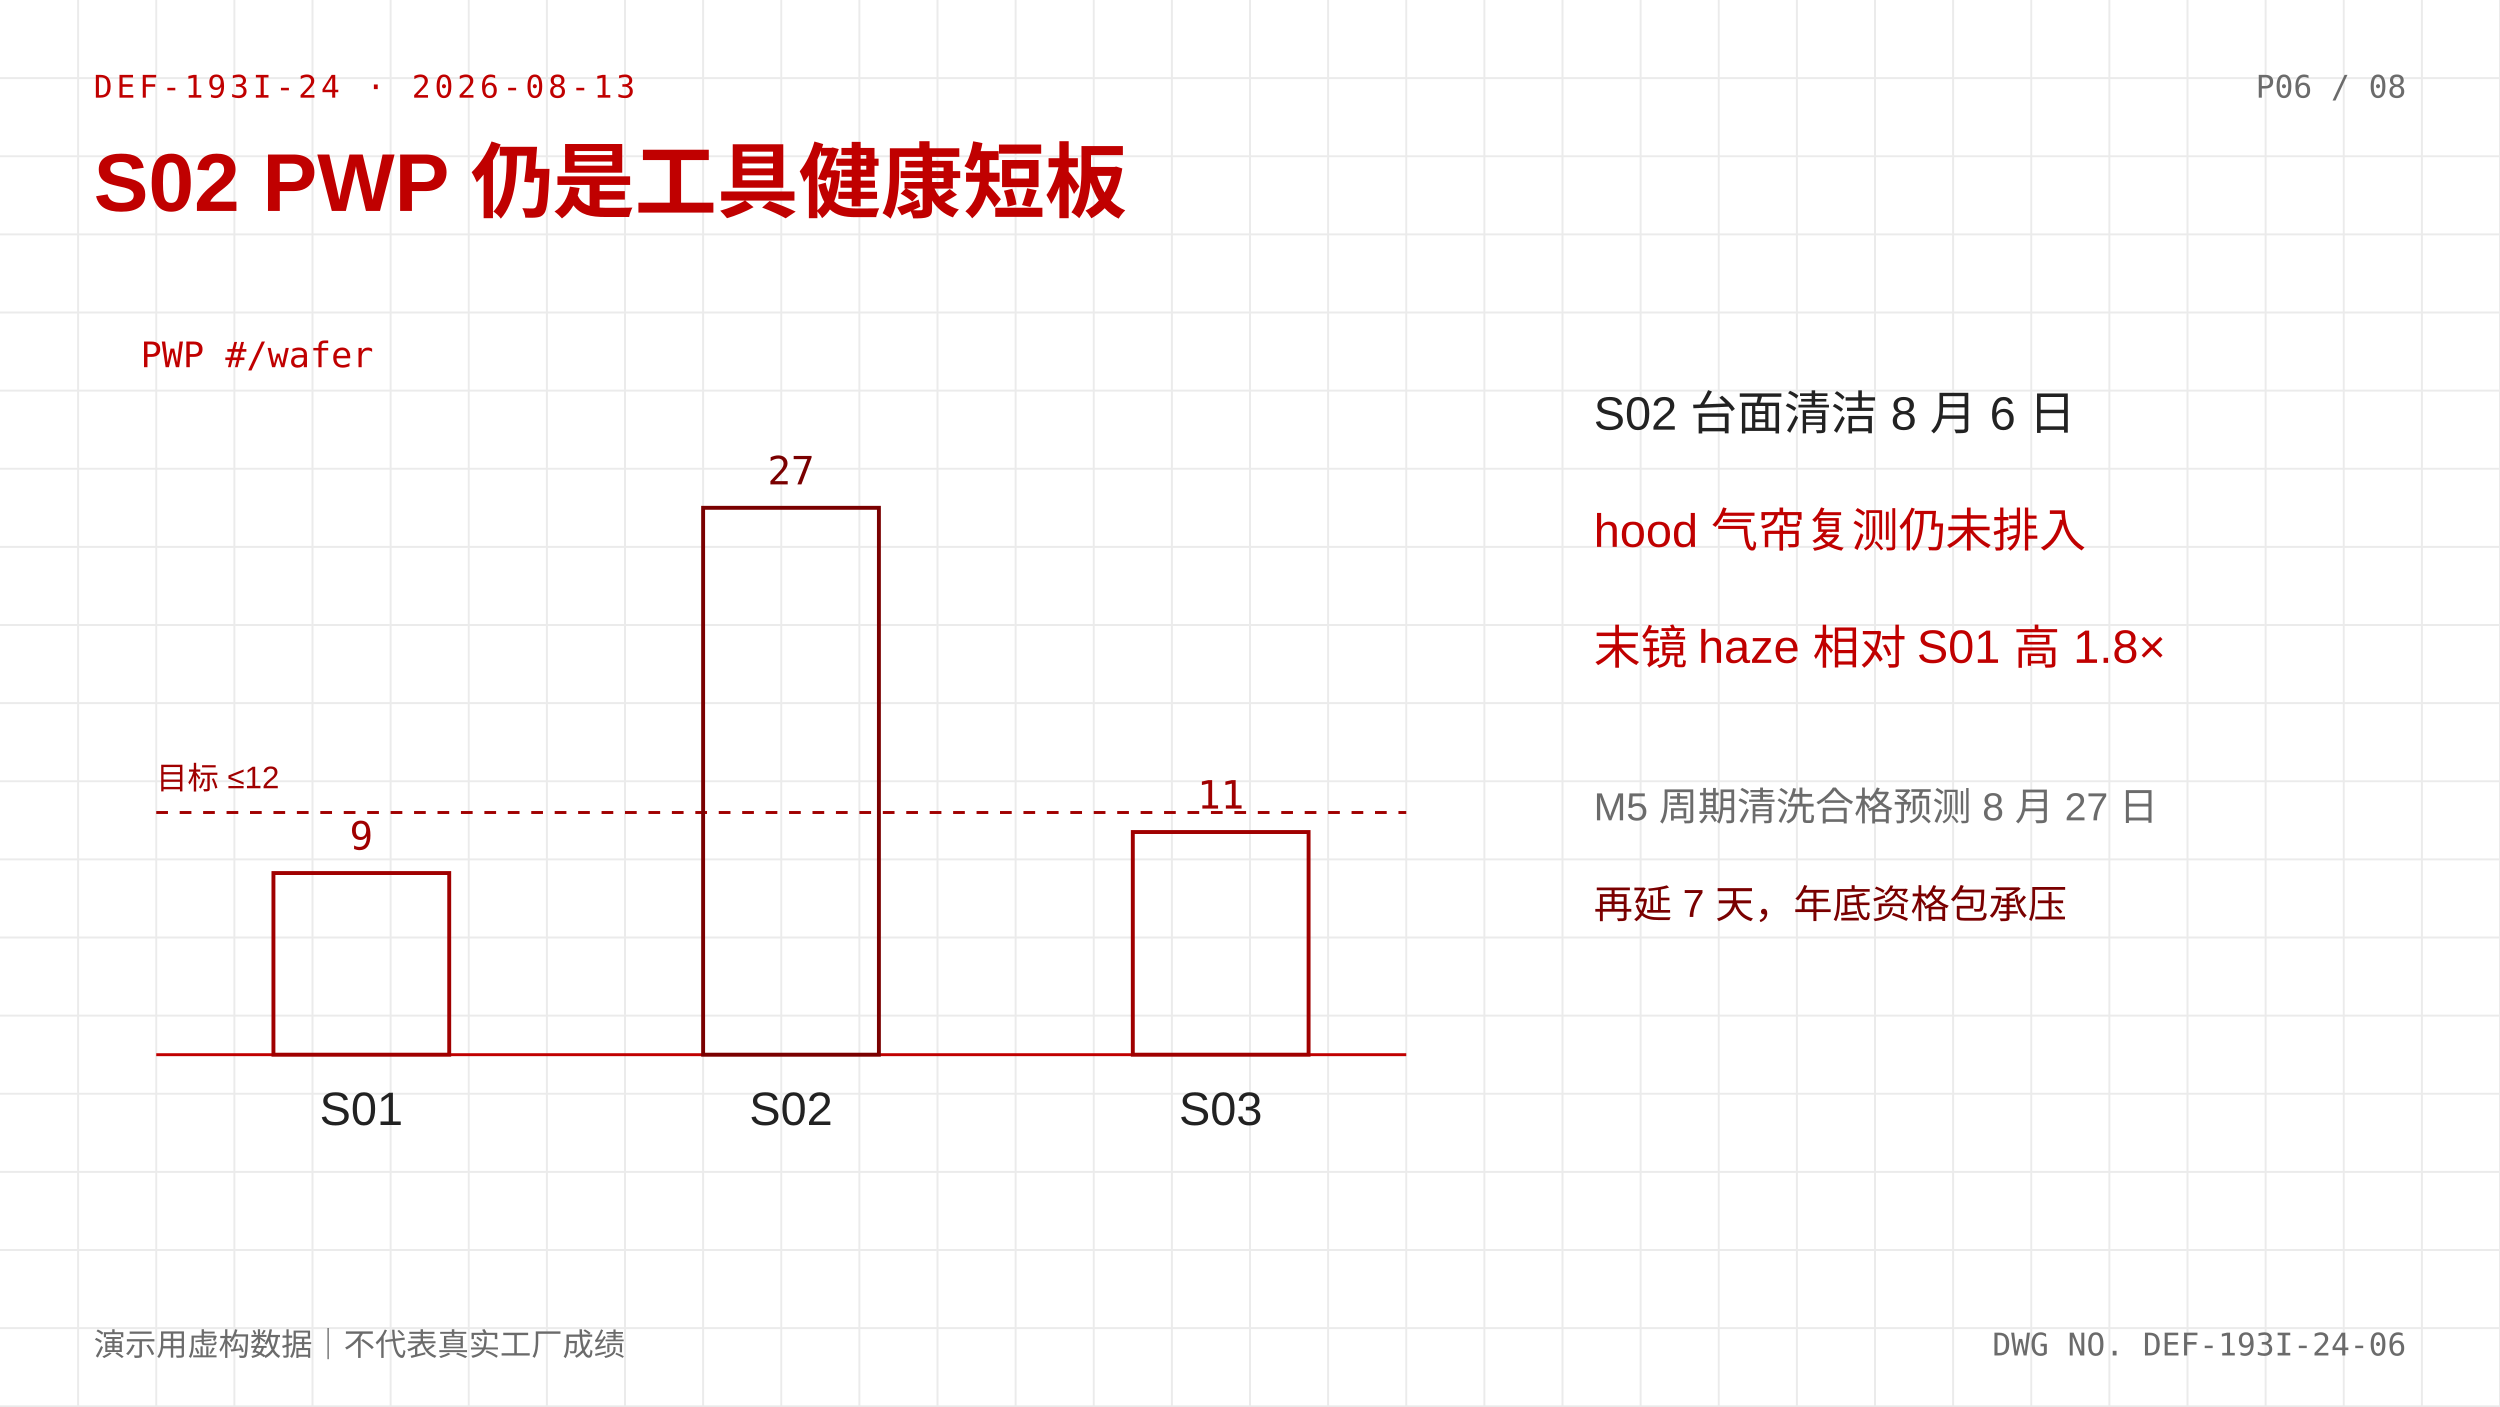
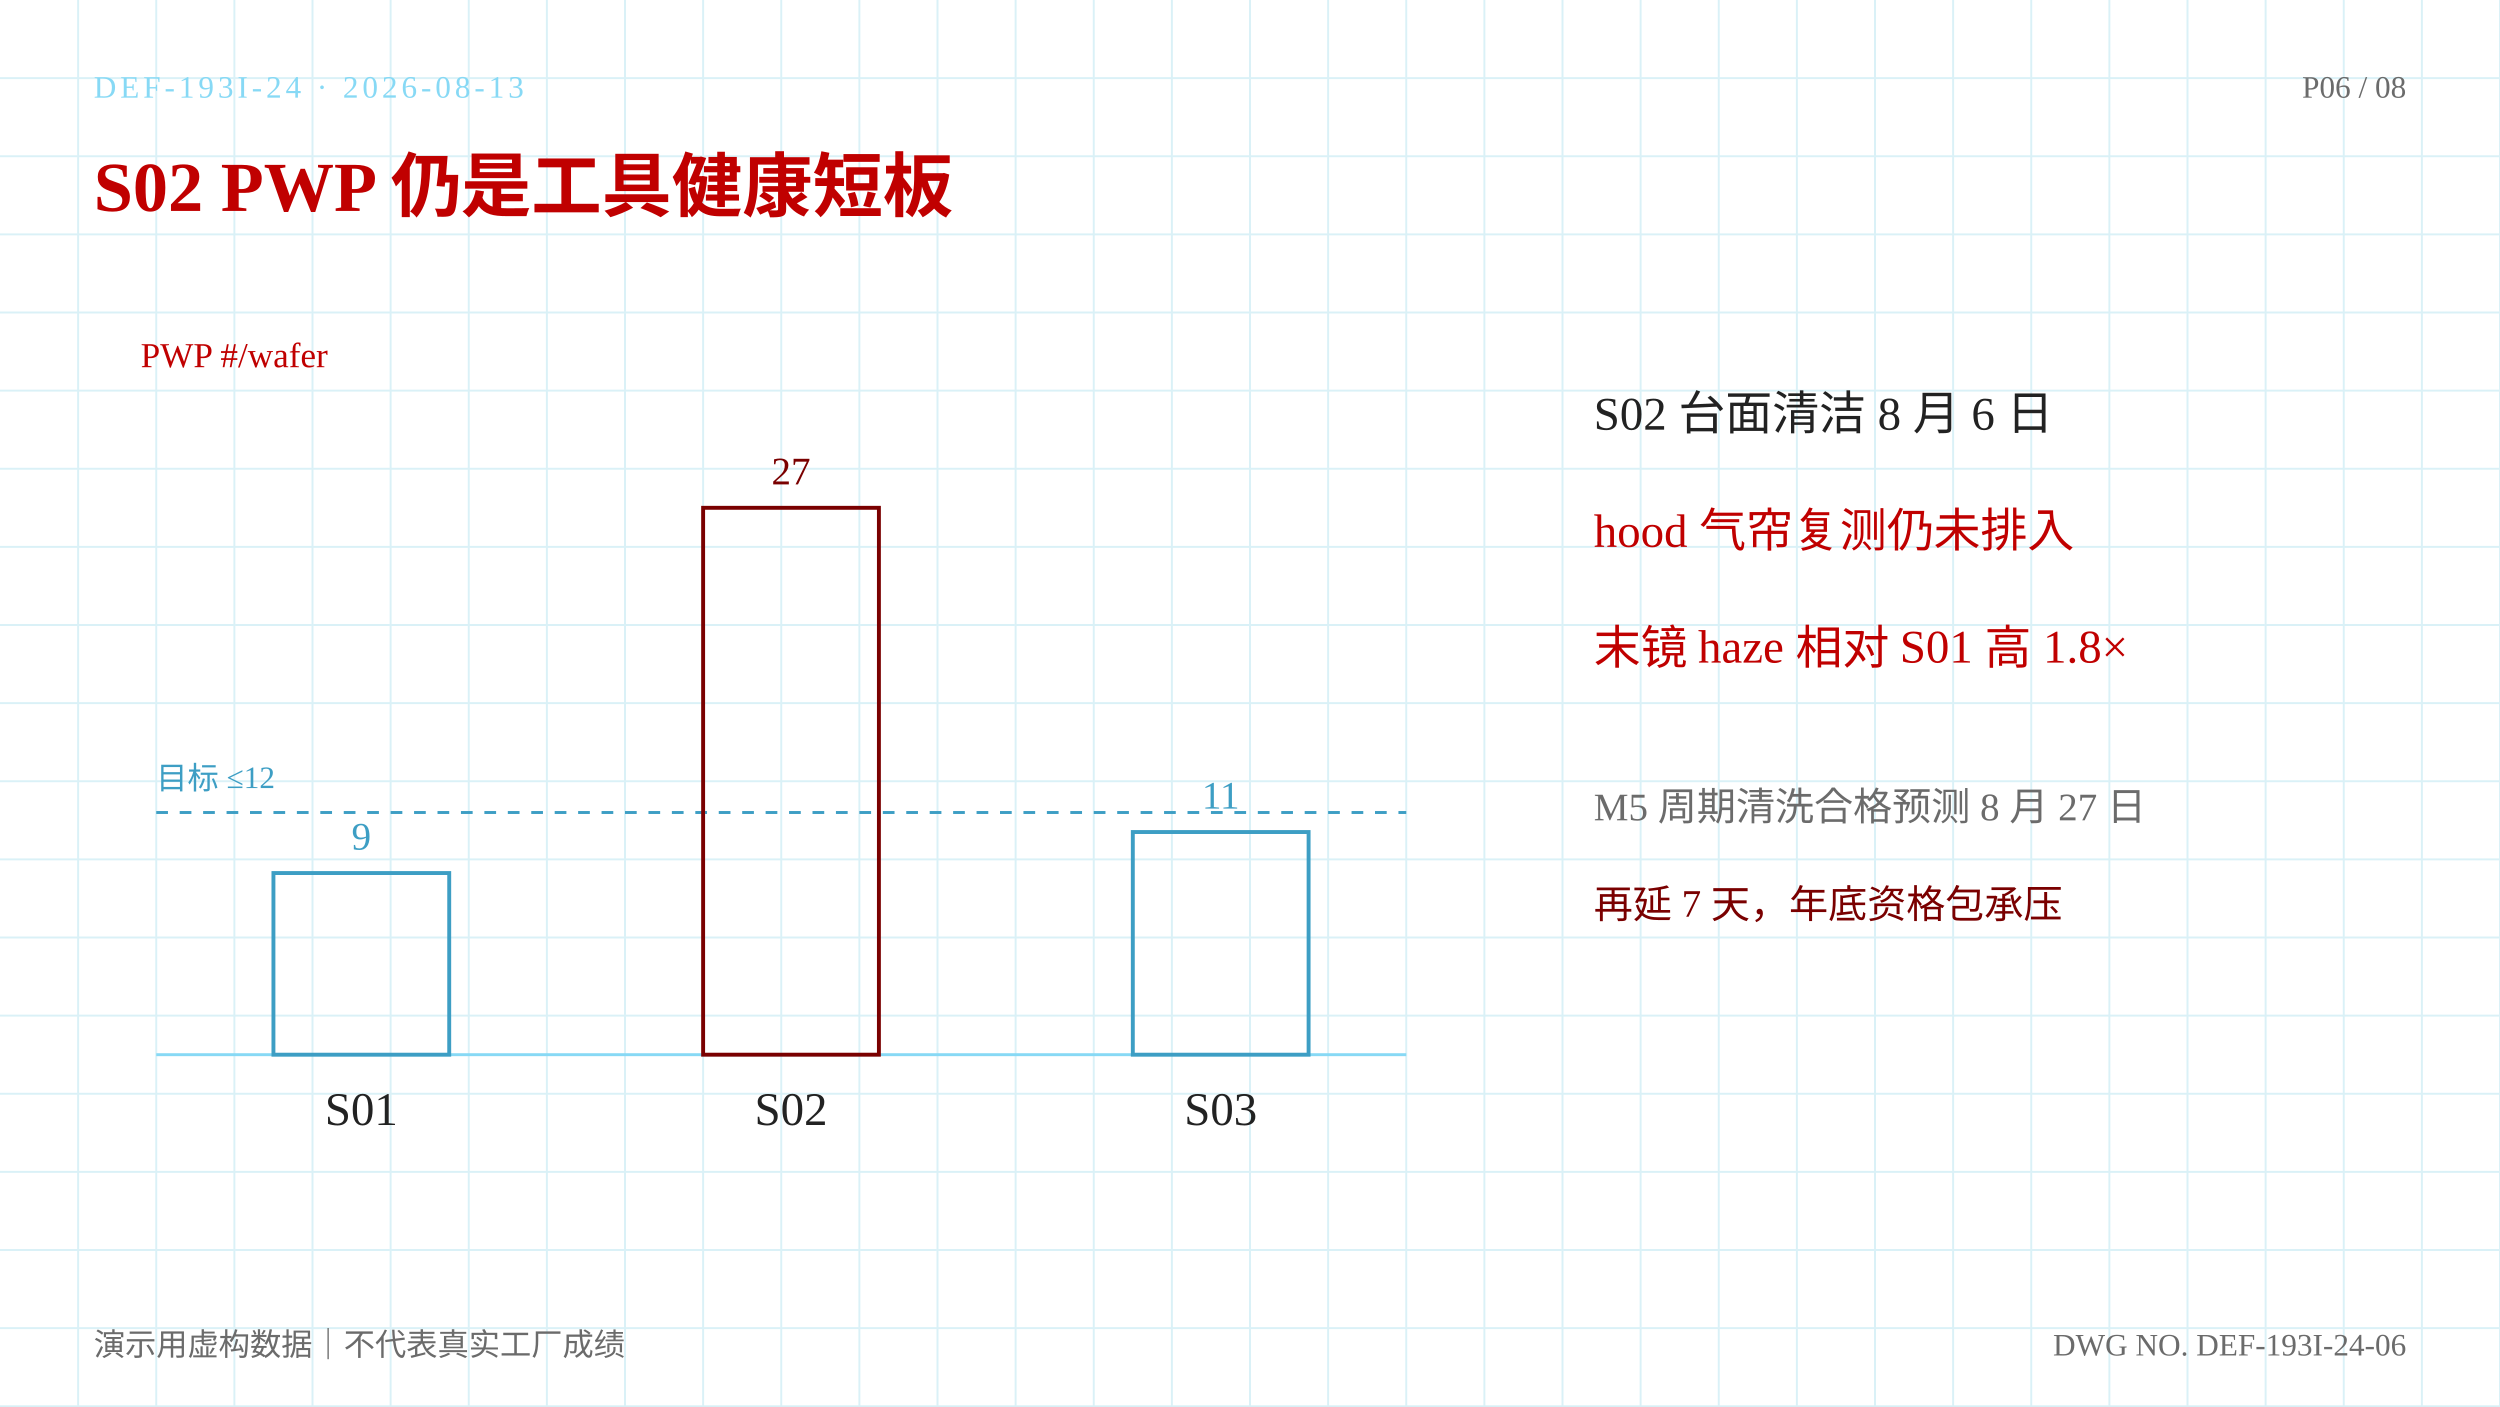
- <svg xmlns="http://www.w3.org/2000/svg" viewBox="0 0 1280 720" data-pptx-page-role="content" font-family="Microsoft YaHei, Arial, sans-serif" font-size="24">
+ <svg xmlns="http://www.w3.org/2000/svg" viewBox="0 0 1280 720" data-pptx-page-role="content" font-family="&quot;Times New Roman&quot;, &quot;Microsoft YaHei&quot;, &quot;微软雅黑&quot;" font-size="24">
  <rect id="background" data-pptx-role="background" x="0" y="0" width="1280" height="720" fill="#FFFFFF" />
-   <path id="blueprint-grid" data-pptx-role="decoration" d="M40 0V720 M80 0V720 M120 0V720 M160 0V720 M200 0V720 M240 0V720 M280 0V720 M320 0V720 M360 0V720 M400 0V720 M440 0V720 M480 0V720 M520 0V720 M560 0V720 M600 0V720 M640 0V720 M680 0V720 M720 0V720 M760 0V720 M800 0V720 M840 0V720 M880 0V720 M920 0V720 M960 0V720 M1000 0V720 M1040 0V720 M1080 0V720 M1120 0V720 M1160 0V720 M1200 0V720 M1240 0V720 M1280 0V720 M0 40H1280 M0 80H1280 M0 120H1280 M0 160H1280 M0 200H1280 M0 240H1280 M0 280H1280 M0 320H1280 M0 360H1280 M0 400H1280 M0 440H1280 M0 480H1280 M0 520H1280 M0 560H1280 M0 600H1280 M0 640H1280 M0 680H1280 M0 720H1280" fill="none" stroke="#E8E8E8" stroke-width="1" stroke-opacity="0.85" />
+   <path id="blueprint-grid" data-pptx-role="decoration" d="M40 0V720 M80 0V720 M120 0V720 M160 0V720 M200 0V720 M240 0V720 M280 0V720 M320 0V720 M360 0V720 M400 0V720 M440 0V720 M480 0V720 M520 0V720 M560 0V720 M600 0V720 M640 0V720 M680 0V720 M720 0V720 M760 0V720 M800 0V720 M840 0V720 M880 0V720 M920 0V720 M960 0V720 M1000 0V720 M1040 0V720 M1080 0V720 M1120 0V720 M1160 0V720 M1200 0V720 M1240 0V720 M1280 0V720 M0 40H1280 M0 80H1280 M0 120H1280 M0 160H1280 M0 200H1280 M0 240H1280 M0 280H1280 M0 320H1280 M0 360H1280 M0 400H1280 M0 440H1280 M0 480H1280 M0 520H1280 M0 560H1280 M0 600H1280 M0 640H1280 M0 680H1280 M0 720H1280" fill="none" stroke="#D4EEF6" stroke-width="1" stroke-opacity="0.85" />
  <g id="page-header" data-pptx-bounds="40 20 1240 112">
-     <text x="48" y="50" font-family="Consolas, Microsoft YaHei, monospace" font-size="16" letter-spacing="2" fill="#C00000">DEF-193I-24  ·  2026-08-13</text>
-     <text x="48" y="108" font-size="42" font-weight="700" fill="#C00000">S02 PWP 仍是工具健康短板</text>
-     <text x="1232" y="50" font-family="Consolas, Microsoft YaHei, monospace" font-size="16" fill="#6B6B6B" text-anchor="end">P06 / 08</text>
+     <text x="48" y="50" font-family="&quot;Times New Roman&quot;, &quot;Microsoft YaHei&quot;, &quot;微软雅黑&quot;" font-size="16" letter-spacing="2" fill="#87D9F5">DEF-193I-24  ·  2026-08-13</text>
+     <text x="48" y="108" font-size="36" font-weight="700" fill="#C00000">S02 PWP 仍是工具健康短板</text>
+     <text x="1232" y="50" font-family="&quot;Times New Roman&quot;, &quot;Microsoft YaHei&quot;, &quot;微软雅黑&quot;" font-size="16" fill="#6B6B6B" text-anchor="end">P06 / 08</text>
  </g>
  <g id="pwp" data-pptx-bounds="64 160 700 480">
-     <text x="72" y="188" font-family="Consolas, Microsoft YaHei, monospace" font-size="18" fill="#C00000">PWP  #/wafer</text>
-     <line x1="80" y1="540" x2="720" y2="540" stroke="#C00000" stroke-width="1.5" />
-     <line x1="80" y1="416" x2="720" y2="416" stroke="#A00000" stroke-width="1.5" stroke-dasharray="6 6" />
-     <text x="80" y="404" font-size="16" fill="#A00000">目标 ≤12</text>
-     <rect x="140" y="447" width="90" height="93" fill="none" stroke="#A00000" stroke-width="2" />
-     <text x="185" y="435" font-family="Consolas, Microsoft YaHei, monospace" font-size="20" fill="#A00000" text-anchor="middle">9</text>
+     <text x="72" y="188" font-family="&quot;Times New Roman&quot;, &quot;Microsoft YaHei&quot;, &quot;微软雅黑&quot;" font-size="18" fill="#C00000">PWP  #/wafer</text>
+     <line x1="80" y1="540" x2="720" y2="540" stroke="#87D9F5" stroke-width="1.5" />
+     <line x1="80" y1="416" x2="720" y2="416" stroke="#3D9EC4" stroke-width="1.5" stroke-dasharray="6 6" />
+     <text x="80" y="404" font-size="16" fill="#3D9EC4">目标 ≤12</text>
+     <rect x="140" y="447" width="90" height="93" fill="none" stroke="#3D9EC4" stroke-width="2" />
+     <text x="185" y="435" font-family="&quot;Times New Roman&quot;, &quot;Microsoft YaHei&quot;, &quot;微软雅黑&quot;" font-size="20" fill="#3D9EC4" text-anchor="middle">9</text>
    <text x="185" y="576" font-size="24" fill="#222222" text-anchor="middle">S01</text>
    <rect x="360" y="260" width="90" height="280" fill="none" stroke="#7A0000" stroke-width="2" />
-     <text x="405" y="248" font-family="Consolas, Microsoft YaHei, monospace" font-size="20" fill="#7A0000" text-anchor="middle">27</text>
+     <text x="405" y="248" font-family="&quot;Times New Roman&quot;, &quot;Microsoft YaHei&quot;, &quot;微软雅黑&quot;" font-size="20" fill="#7A0000" text-anchor="middle">27</text>
    <text x="405" y="576" font-size="24" fill="#222222" text-anchor="middle">S02</text>
-     <rect x="580" y="426" width="90" height="114" fill="none" stroke="#A00000" stroke-width="2" />
-     <text x="625" y="414" font-family="Consolas, Microsoft YaHei, monospace" font-size="20" fill="#A00000" text-anchor="middle">11</text>
+     <rect x="580" y="426" width="90" height="114" fill="none" stroke="#3D9EC4" stroke-width="2" />
+     <text x="625" y="414" font-family="&quot;Times New Roman&quot;, &quot;Microsoft YaHei&quot;, &quot;微软雅黑&quot;" font-size="20" fill="#3D9EC4" text-anchor="middle">11</text>
    <text x="625" y="576" font-size="24" fill="#222222" text-anchor="middle">S03</text>
  </g>
  <g id="note" data-pptx-bounds="800 180 420 440">
    <text x="816" y="220" font-size="24" fill="#222222">S02 台面清洁 8 月 6 日</text>
    <text x="816" y="280" font-size="24" fill="#C00000">hood 气帘复测仍未排入</text>
    <text x="816" y="340" font-size="24" fill="#C00000">末镜 haze 相对 S01 高 1.8×</text>
    <text x="816" y="420" font-size="20" fill="#6B6B6B">M5 周期清洗合格预测 8 月 27 日</text>
    <text x="816" y="470" font-size="20" fill="#7A0000">再延 7 天，年底资格包承压</text>
  </g>
  <g id="page-footer" data-pptx-bounds="40 668 1200 36">
    <text x="48" y="694" font-size="16" fill="#6B6B6B">演示用虚构数据｜不代表真实工厂成绩</text>
-     <text x="1232" y="694" font-family="Consolas, Microsoft YaHei, monospace" font-size="16" fill="#6B6B6B" text-anchor="end">DWG NO. DEF-193I-24-06</text>
+     <text x="1232" y="694" font-family="&quot;Times New Roman&quot;, &quot;Microsoft YaHei&quot;, &quot;微软雅黑&quot;" font-size="16" fill="#6B6B6B" text-anchor="end">DWG NO. DEF-193I-24-06</text>
  </g>
</svg>
